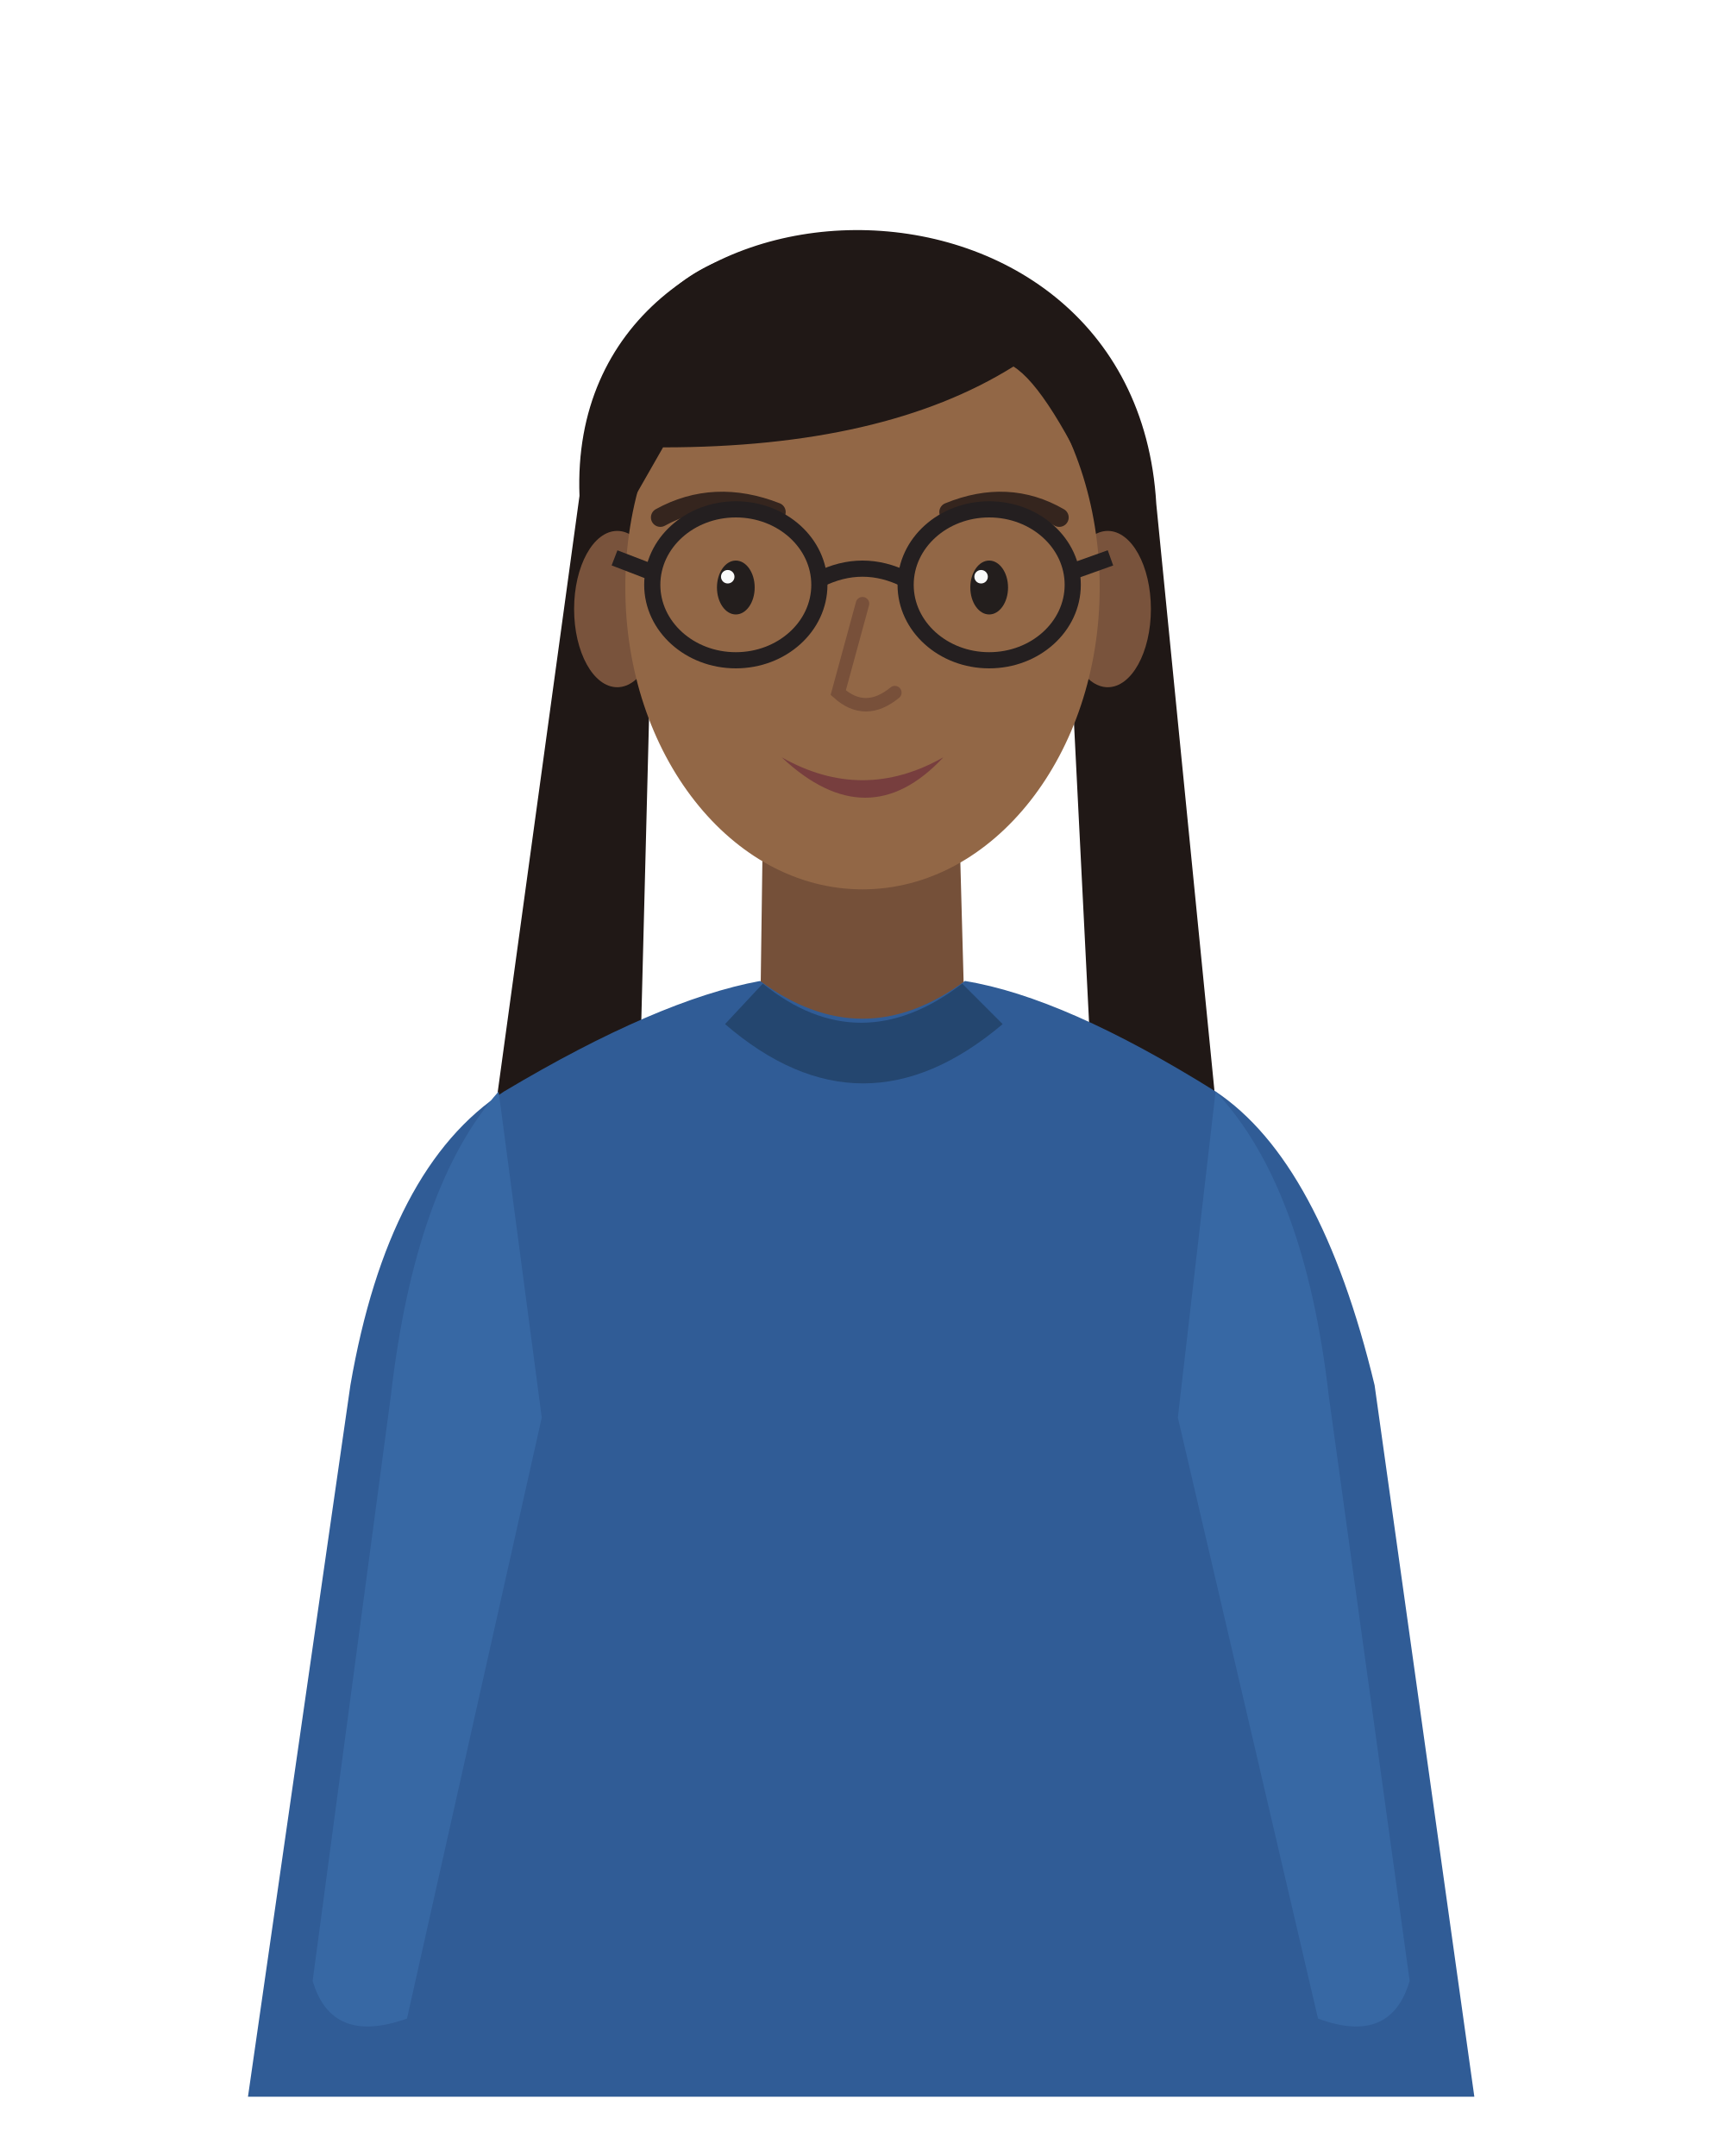
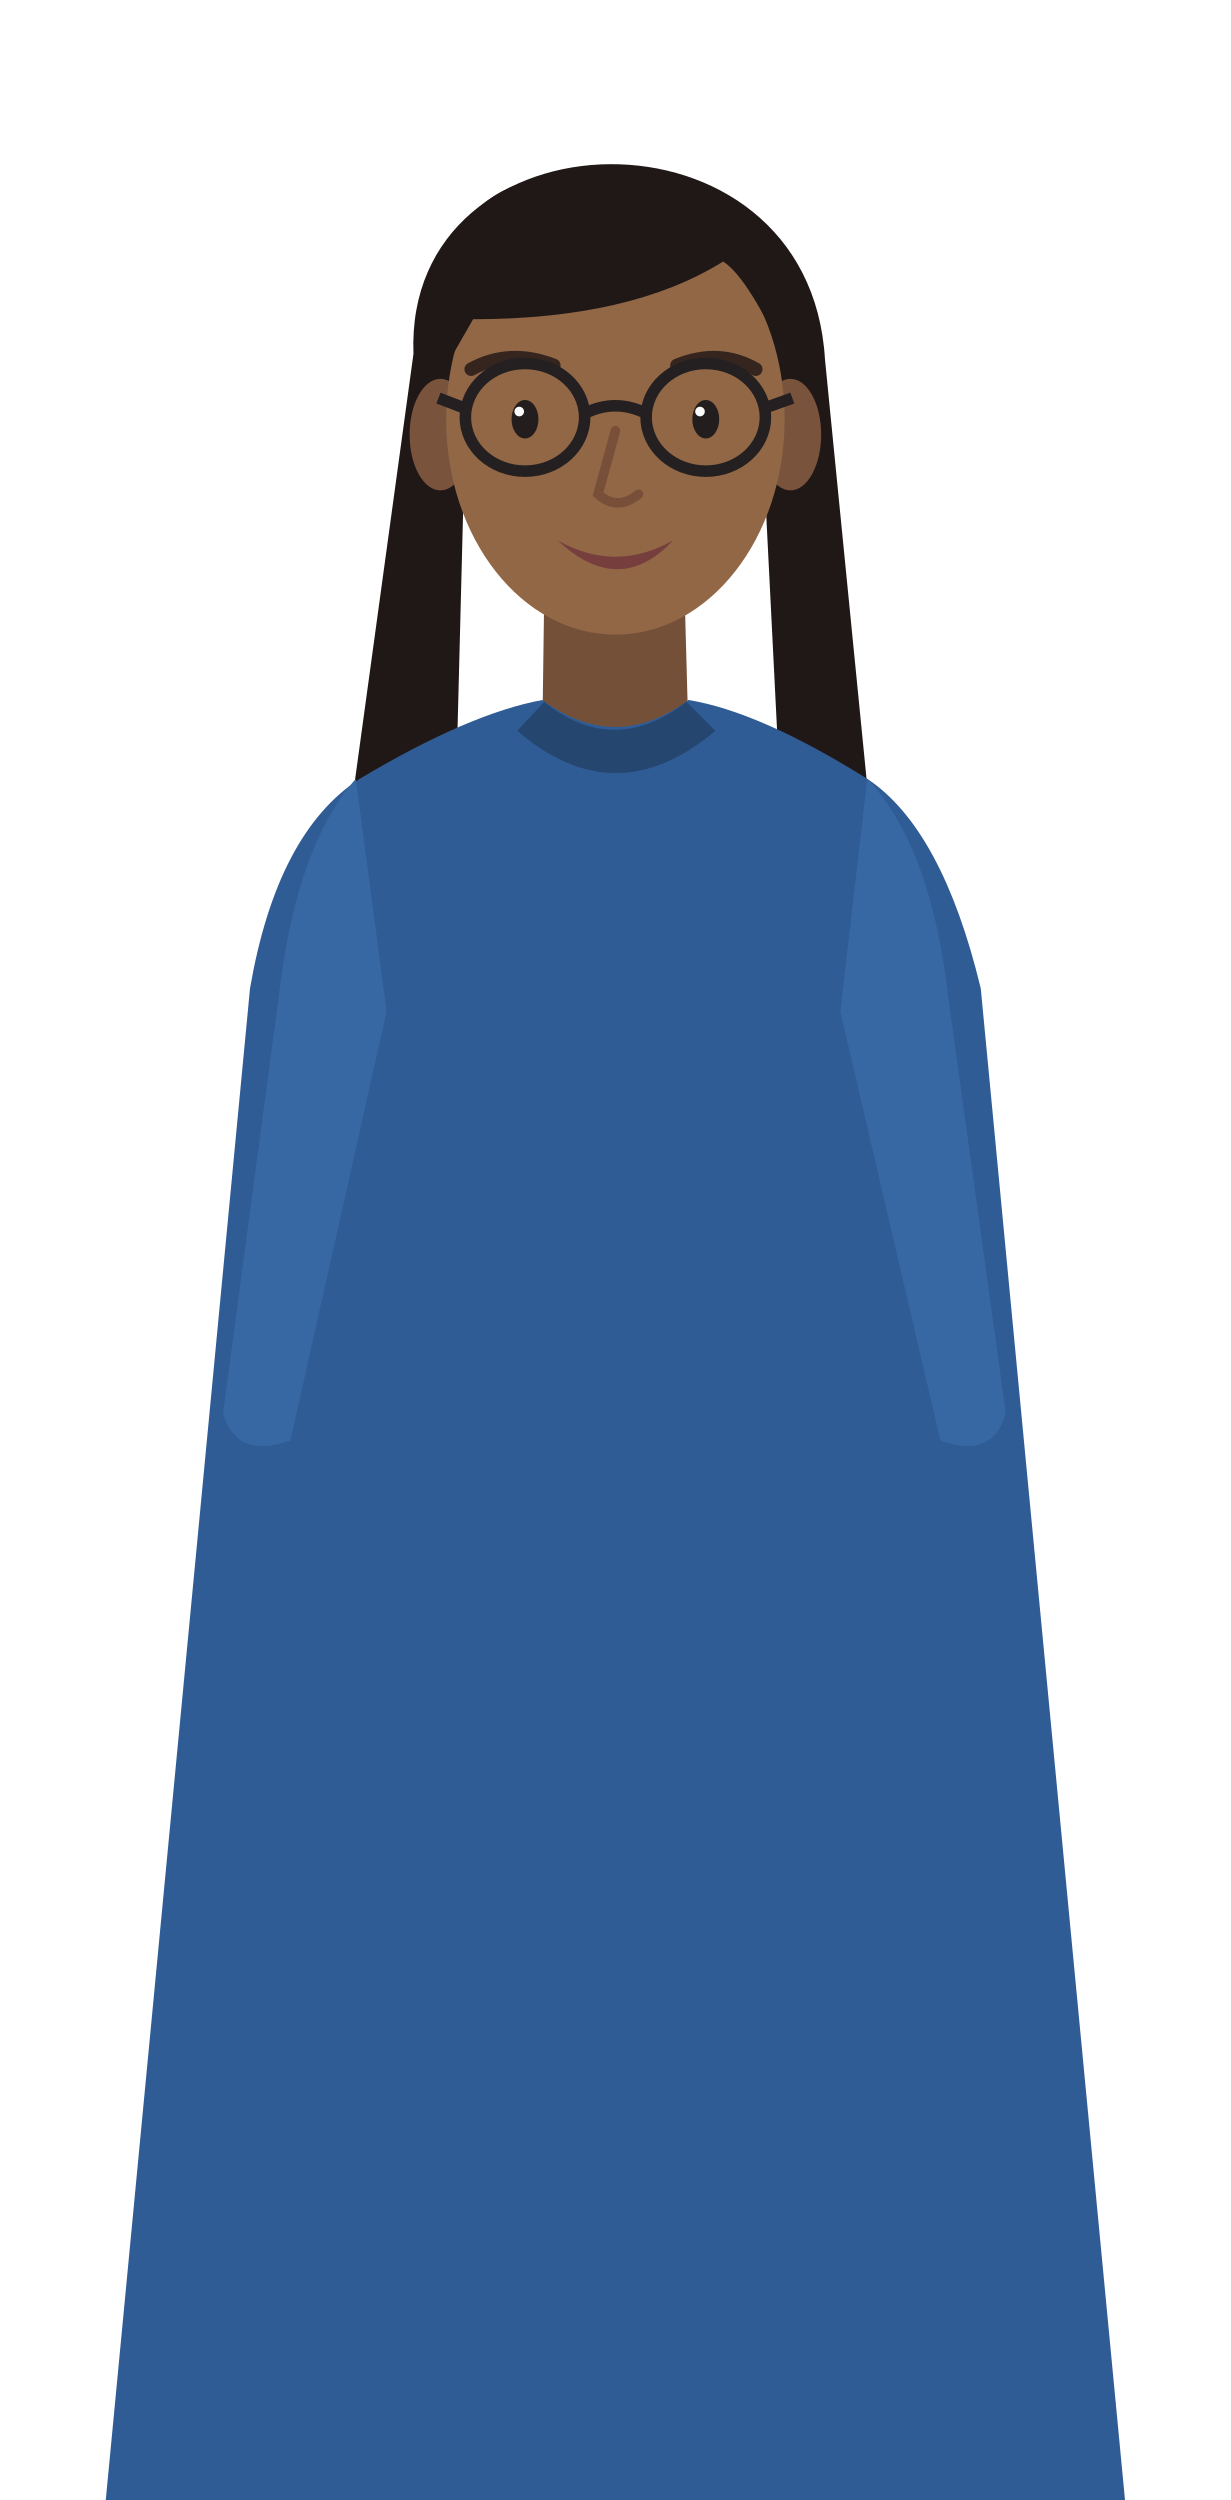
- <svg xmlns="http://www.w3.org/2000/svg" width="640" height="800" viewBox="0 0 640 800">
+ <svg xmlns="http://www.w3.org/2000/svg" width="640" height="1300" viewBox="0 0 640 1300">
  <path d="M215 184 C210 55 421 49 429 187 L451 409 Q432 446 406 418 L398 259 L241 259 L237 415 Q204 447 184 410Z" fill="#201816" />
  <path d="M283 309 L282 382 Q319 407 358 382 L356 309" fill="#755039" />
-   <path d="M282 364 Q320 392 358 364 Q395 370 451 405 Q490 431 510 514 L547 778 L92 778 L130 514 Q144 433 187 405 Q244 371 282 364Z" fill="#305c96" />
+   <path d="M282 364 Q320 392 358 364 Q395 370 451 405 Q490 431 510 514 L585 1300 L55 1300 L130 514 Q144 433 187 405 Q244 371 282 364Z" fill="#305c96" />
  <path d="M185 405 Q154 440 145 518 L116 735 Q123 759 151 749 L201 526" fill="#3768a4" />
  <path d="M451 405 Q484 440 493 518 L523 735 Q516 759 489 749 L437 526" fill="#3768a4" />
  <path d="M283 365 Q319 394 357 365 L372 380 Q320 424 269 380Z" fill="#24466f" />
  <ellipse cx="229" cy="226" rx="16" ry="29" fill="#79533c" />
  <ellipse cx="411" cy="226" rx="16" ry="29" fill="#79533c" />
  <ellipse cx="320" cy="218" rx="88" ry="112" fill="#926746" />
  <path d="M230 194 Q215 79 324 92 Q423 94 410 190 Q389 144 376 136 Q328 166 246 166Z" fill="#201816" />
  <path d="M245 192 Q265 181 288 190 M352 190 Q374 181 393 192" fill="none" stroke="#35251e" stroke-width="7" stroke-linecap="round" />
  <g fill="none" stroke="#241f20" stroke-width="6">
    <ellipse cx="273" cy="217" rx="31" ry="28" />
    <ellipse cx="367" cy="217" rx="31" ry="28" />
    <path d="M304 215 Q320 207 336 215 M241 212 L228 207 M398 212 L412 207" />
  </g>
  <ellipse cx="273" cy="218" rx="7" ry="10" fill="#231e1d" />
  <ellipse cx="367" cy="218" rx="7" ry="10" fill="#231e1d" />
  <circle cx="270" cy="214" r="2.5" fill="#fafafa" />
  <circle cx="364" cy="214" r="2.5" fill="#fafafa" />
  <path d="M320 224 L311 257 Q321 266 332 257" fill="none" stroke="#78503a" stroke-width="5" stroke-linecap="round" />
  <path d="M290 281 Q320 298 350 281 Q322 311 290 281Z" fill="#773e3e" />
</svg>
